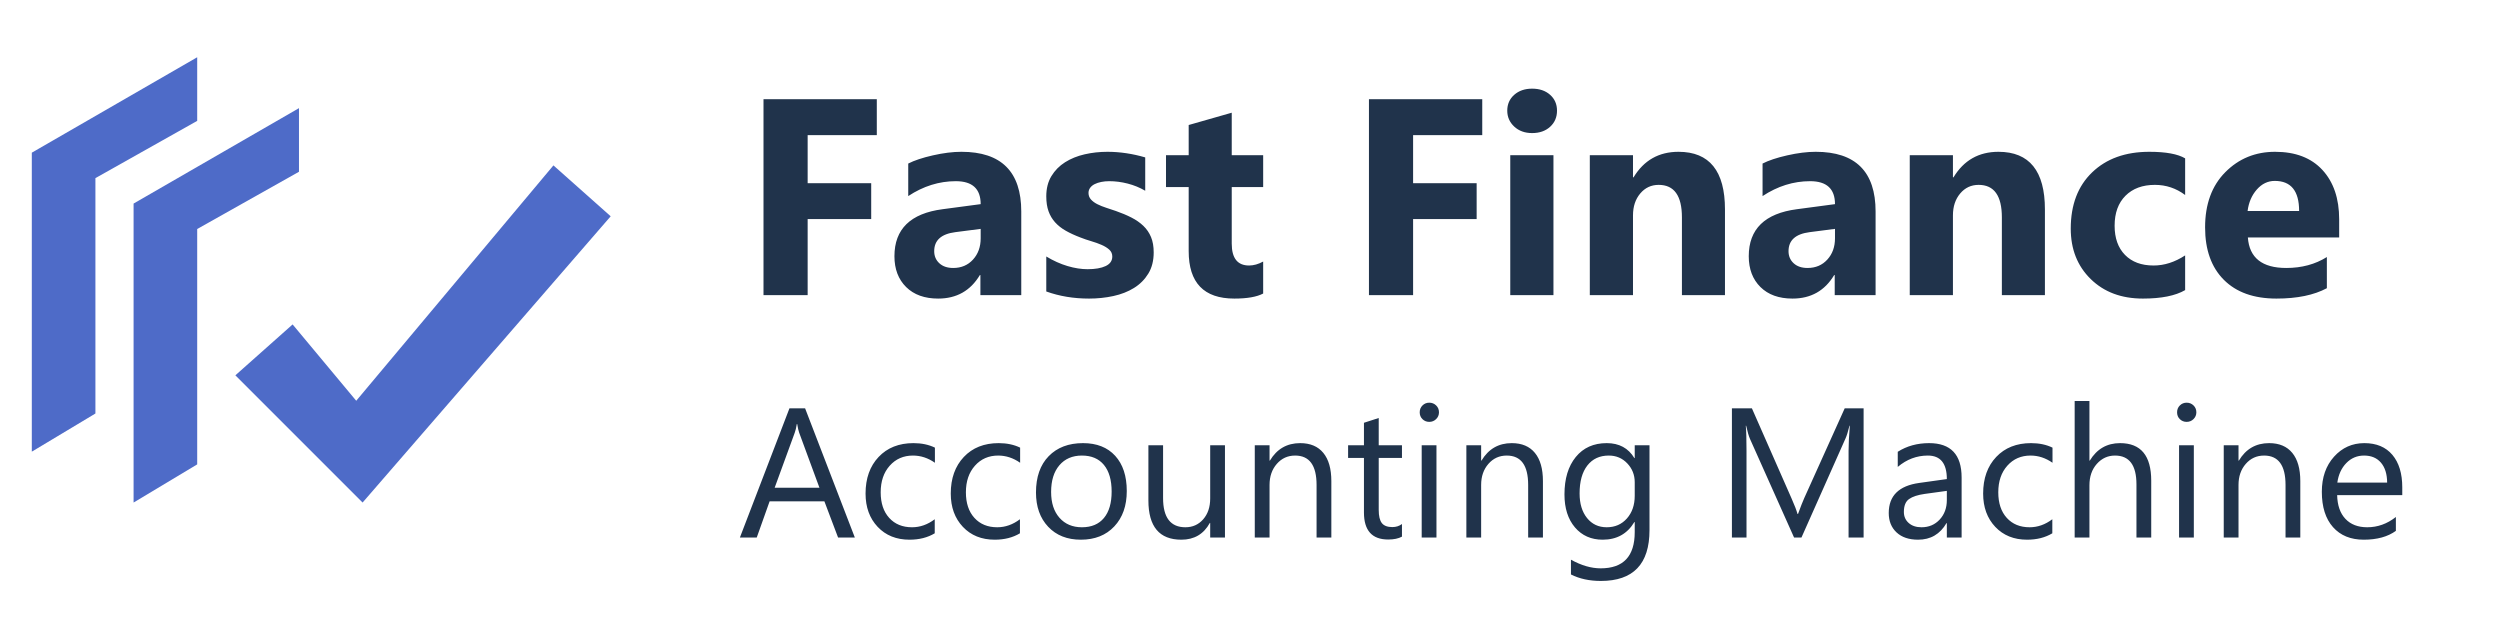
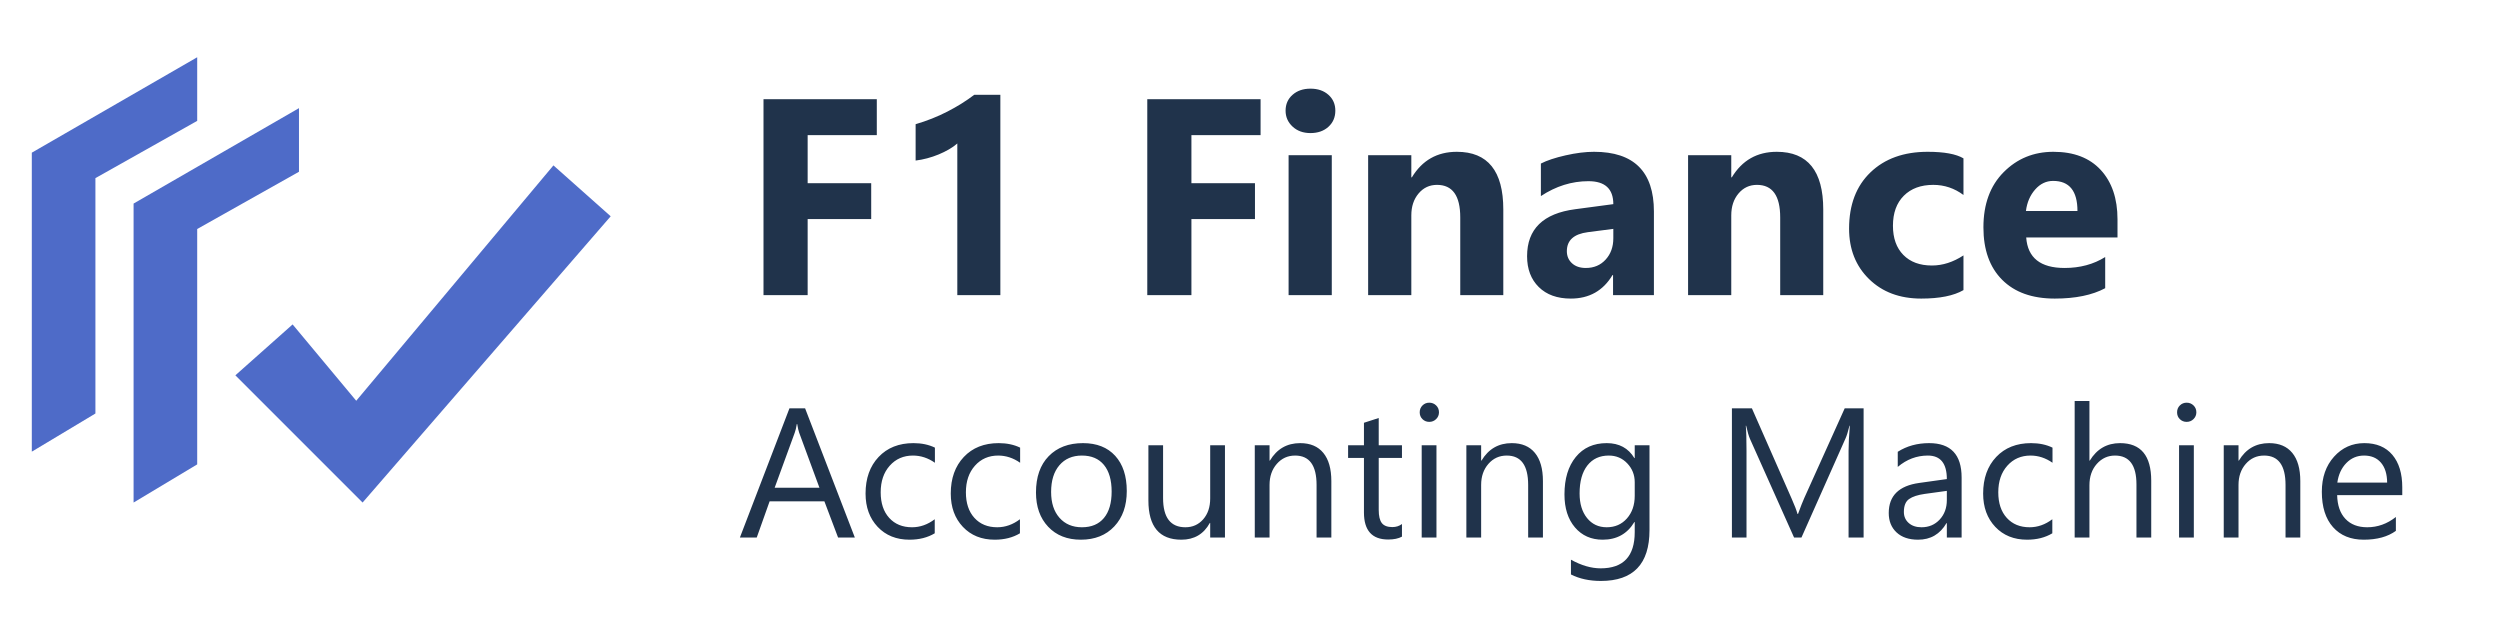
- <svg xmlns="http://www.w3.org/2000/svg" viewBox="0 0 393 100" role="img" aria-label="Fast Finance Accounting Machine">
+ <svg xmlns="http://www.w3.org/2000/svg" viewBox="0 0 393 100" role="img" aria-label="F1 Finance Accounting Machine">
  <path fill="#4E6BC8" d="M 5 24 L 31 9 L 31 19 L 15 28 L 15 65 L 5 71 Z" />
  <path fill="#4E6BC8" d="M 21 32 L 47 17 L 47 27 L 31 36 L 31 73 L 21 79 Z" />
  <path fill="#4E6BC8" d="M 37 59 L 46 51 L 56 63 L 87 26 L 96 34 L 57 79 Z" />
-   <path fill="#20334B" d="M 137.834 21.242 L 126.963 21.242 L 126.963 28.804 L 136.953 28.804 L 136.953 34.433 L 126.963 34.433 L 126.963 46.4 L 120.023 46.4 L 120.023 15.591 L 137.834 15.591 L 137.834 21.242 Z M 160.543 46.4 L 154.119 46.4 L 154.119 43.242 L 154.033 43.242 C 152.558 45.705 150.374 46.937 147.48 46.937 C 145.346 46.937 143.667 46.332 142.442 45.122 C 141.218 43.911 140.605 42.296 140.605 40.277 C 140.605 36.009 143.133 33.545 148.189 32.886 L 154.162 32.091 C 154.162 29.685 152.859 28.482 150.252 28.482 C 147.631 28.482 145.139 29.263 142.775 30.824 L 142.775 25.711 C 143.721 25.224 145.013 24.794 146.653 24.421 C 148.293 24.049 149.786 23.863 151.133 23.863 C 157.406 23.863 160.543 26.992 160.543 33.252 L 160.543 46.4 Z M 154.162 37.462 L 154.162 35.98 L 150.166 36.496 C 147.96 36.782 146.857 37.778 146.857 39.482 C 146.857 40.255 147.126 40.889 147.663 41.383 C 148.2 41.878 148.927 42.125 149.844 42.125 C 151.118 42.125 152.157 41.684 152.959 40.803 C 153.761 39.922 154.162 38.809 154.162 37.462 Z M 164.475 45.82 L 164.475 40.32 C 165.592 40.993 166.705 41.494 167.815 41.824 C 168.925 42.153 169.975 42.318 170.963 42.318 C 172.166 42.318 173.115 42.153 173.81 41.824 C 174.504 41.494 174.852 40.993 174.852 40.32 C 174.852 39.89 174.694 39.532 174.379 39.246 C 174.064 38.959 173.659 38.709 173.165 38.494 C 172.671 38.279 172.13 38.086 171.543 37.914 C 170.956 37.742 170.39 37.548 169.846 37.334 C 168.972 37.004 168.202 36.65 167.536 36.27 C 166.87 35.891 166.312 35.45 165.86 34.949 C 165.409 34.448 165.065 33.867 164.829 33.209 C 164.593 32.55 164.475 31.769 164.475 30.867 C 164.475 29.635 164.743 28.575 165.28 27.687 C 165.817 26.799 166.534 26.072 167.429 25.506 C 168.324 24.941 169.348 24.525 170.501 24.26 C 171.654 23.995 172.854 23.863 174.1 23.863 C 175.074 23.863 176.062 23.938 177.064 24.088 C 178.067 24.239 179.055 24.457 180.029 24.744 L 180.029 29.986 C 179.17 29.485 178.25 29.109 177.269 28.858 C 176.287 28.607 175.324 28.482 174.379 28.482 C 173.935 28.482 173.516 28.521 173.122 28.6 C 172.728 28.679 172.381 28.794 172.08 28.944 C 171.779 29.094 171.543 29.288 171.371 29.524 C 171.199 29.76 171.113 30.029 171.113 30.33 C 171.113 30.731 171.242 31.074 171.5 31.361 C 171.758 31.647 172.094 31.894 172.51 32.102 C 172.925 32.31 173.387 32.496 173.896 32.661 C 174.404 32.825 174.909 32.994 175.41 33.166 C 176.312 33.481 177.129 33.824 177.859 34.197 C 178.59 34.569 179.216 35.006 179.739 35.507 C 180.262 36.009 180.663 36.596 180.942 37.269 C 181.222 37.942 181.361 38.744 181.361 39.675 C 181.361 40.979 181.078 42.092 180.513 43.016 C 179.947 43.94 179.195 44.692 178.257 45.272 C 177.319 45.852 176.237 46.275 175.013 46.54 C 173.788 46.805 172.517 46.937 171.199 46.937 C 168.779 46.937 166.537 46.565 164.475 45.82 Z M 198.57 46.142 C 197.568 46.672 196.057 46.937 194.037 46.937 C 189.253 46.937 186.861 44.452 186.861 39.482 L 186.861 29.406 L 183.295 29.406 L 183.295 24.4 L 186.861 24.4 L 186.861 19.652 L 193.629 17.718 L 193.629 24.4 L 198.57 24.4 L 198.57 29.406 L 193.629 29.406 L 193.629 38.3 C 193.629 40.592 194.538 41.738 196.357 41.738 C 197.074 41.738 197.811 41.53 198.57 41.115 L 198.57 46.142 Z M 233.01 21.242 L 222.139 21.242 L 222.139 28.804 L 232.129 28.804 L 232.129 34.433 L 222.139 34.433 L 222.139 46.4 L 215.199 46.4 L 215.199 15.591 L 233.01 15.591 L 233.01 21.242 Z M 240.852 20.92 C 239.706 20.92 238.768 20.579 238.037 19.899 C 237.307 19.219 236.941 18.384 236.941 17.396 C 236.941 16.379 237.307 15.548 238.037 14.904 C 238.768 14.259 239.706 13.937 240.852 13.937 C 242.012 13.937 242.953 14.259 243.677 14.904 C 244.4 15.548 244.762 16.379 244.762 17.396 C 244.762 18.427 244.4 19.272 243.677 19.931 C 242.953 20.59 242.012 20.92 240.852 20.92 Z M 244.203 46.4 L 237.414 46.4 L 237.414 24.4 L 244.203 24.4 L 244.203 46.4 Z M 271.166 46.4 L 264.398 46.4 L 264.398 34.175 C 264.398 30.767 263.181 29.062 260.746 29.062 C 259.572 29.062 258.605 29.513 257.846 30.416 C 257.087 31.318 256.707 32.464 256.707 33.853 L 256.707 46.4 L 249.918 46.4 L 249.918 24.4 L 256.707 24.4 L 256.707 27.88 L 256.793 27.88 C 258.411 25.202 260.768 23.863 263.861 23.863 C 268.731 23.863 271.166 26.885 271.166 32.929 L 271.166 46.4 Z M 294.842 46.4 L 288.418 46.4 L 288.418 43.242 L 288.332 43.242 C 286.857 45.705 284.673 46.937 281.779 46.937 C 279.645 46.937 277.966 46.332 276.741 45.122 C 275.517 43.911 274.904 42.296 274.904 40.277 C 274.904 36.009 277.432 33.545 282.488 32.886 L 288.461 32.091 C 288.461 29.685 287.158 28.482 284.551 28.482 C 281.93 28.482 279.438 29.263 277.074 30.824 L 277.074 25.711 C 278.02 25.224 279.312 24.794 280.952 24.421 C 282.592 24.049 284.085 23.863 285.432 23.863 C 291.705 23.863 294.842 26.992 294.842 33.252 L 294.842 46.4 Z M 288.461 37.462 L 288.461 35.98 L 284.465 36.496 C 282.259 36.782 281.156 37.778 281.156 39.482 C 281.156 40.255 281.425 40.889 281.962 41.383 C 282.499 41.878 283.226 42.125 284.143 42.125 C 285.417 42.125 286.456 41.684 287.258 40.803 C 288.06 39.922 288.461 38.809 288.461 37.462 Z M 321.461 46.4 L 314.693 46.4 L 314.693 34.175 C 314.693 30.767 313.476 29.062 311.041 29.062 C 309.867 29.062 308.9 29.513 308.141 30.416 C 307.382 31.318 307.002 32.464 307.002 33.853 L 307.002 46.4 L 300.213 46.4 L 300.213 24.4 L 307.002 24.4 L 307.002 27.88 L 307.088 27.88 C 308.706 25.202 311.062 23.863 314.156 23.863 C 319.026 23.863 321.461 26.885 321.461 32.929 L 321.461 46.4 Z M 343.504 45.605 C 341.971 46.493 339.758 46.937 336.865 46.937 C 333.485 46.937 330.749 45.913 328.658 43.865 C 326.567 41.817 325.521 39.174 325.521 35.937 C 325.521 32.199 326.642 29.252 328.884 27.096 C 331.125 24.941 334.122 23.863 337.875 23.863 C 340.467 23.863 342.344 24.207 343.504 24.894 L 343.504 30.652 C 342.086 29.592 340.503 29.062 338.756 29.062 C 336.808 29.062 335.265 29.631 334.126 30.77 C 332.987 31.909 332.418 33.481 332.418 35.486 C 332.418 37.434 332.962 38.963 334.051 40.073 C 335.139 41.183 336.636 41.738 338.541 41.738 C 340.231 41.738 341.885 41.208 343.504 40.148 L 343.504 45.605 Z M 367.717 37.334 L 353.365 37.334 C 353.594 40.528 355.607 42.125 359.402 42.125 C 361.823 42.125 363.95 41.552 365.783 40.406 L 365.783 45.304 C 363.749 46.393 361.107 46.937 357.855 46.937 C 354.303 46.937 351.546 45.952 349.584 43.983 C 347.622 42.014 346.641 39.267 346.641 35.744 C 346.641 32.091 347.701 29.198 349.82 27.064 C 351.94 24.93 354.547 23.863 357.641 23.863 C 360.849 23.863 363.33 24.815 365.085 26.72 C 366.84 28.625 367.717 31.211 367.717 34.476 L 367.717 37.334 Z M 361.422 33.166 C 361.422 30.015 360.147 28.439 357.598 28.439 C 356.509 28.439 355.567 28.89 354.772 29.793 C 353.978 30.695 353.494 31.819 353.322 33.166 L 361.422 33.166 Z" />
+   <path fill="#20334B" d="M 137.834 21.242 L 126.963 21.242 L 126.963 28.804 L 136.953 28.804 L 136.953 34.433 L 126.963 34.433 L 126.963 46.4 L 120.023 46.4 L 120.023 15.591 L 137.834 15.591 L 137.834 21.242 Z M 157.256 14.904 L 157.256 46.4 L 150.489 46.4 L 150.489 22.552 Q 149.93 23.046 149.167 23.487 Q 148.405 23.927 147.545 24.282 Q 146.686 24.636 145.762 24.883 Q 144.838 25.13 143.936 25.238 L 143.936 19.523 Q 146.578 18.749 148.92 17.546 Q 151.262 16.343 153.153 14.904 L 157.256 14.904 Z M 198.163 21.242 L 187.291 21.242 L 187.291 28.804 L 197.282 28.804 L 197.282 34.433 L 187.291 34.433 L 187.291 46.4 L 180.352 46.4 L 180.352 15.591 L 198.163 15.591 L 198.163 21.242 Z M 206.004 20.919 Q 204.286 20.919 203.19 19.899 Q 202.094 18.878 202.094 17.396 Q 202.094 15.871 203.19 14.904 Q 204.286 13.937 206.004 13.937 Q 207.745 13.937 208.83 14.904 Q 209.915 15.871 209.915 17.396 Q 209.915 18.943 208.83 19.931 Q 207.745 20.919 206.004 20.919 Z M 209.356 46.4 L 202.567 46.4 L 202.567 24.4 L 209.356 24.4 L 209.356 46.4 Z M 236.319 46.4 L 229.552 46.4 L 229.552 34.175 Q 229.552 29.062 225.899 29.062 Q 224.137 29.062 222.999 30.416 Q 221.86 31.769 221.86 33.853 L 221.86 46.4 L 215.071 46.4 L 215.071 24.4 L 221.86 24.4 L 221.86 27.88 L 221.946 27.88 Q 224.374 23.863 229.014 23.863 Q 236.319 23.863 236.319 32.929 L 236.319 46.4 Z M 259.995 46.4 L 253.571 46.4 L 253.571 43.242 L 253.485 43.242 Q 251.272 46.937 246.932 46.937 Q 243.731 46.937 241.894 45.122 Q 240.057 43.306 240.057 40.277 Q 240.057 33.875 247.641 32.886 L 253.614 32.091 Q 253.614 28.482 249.704 28.482 Q 245.772 28.482 242.227 30.824 L 242.227 25.71 Q 243.645 24.98 246.105 24.421 Q 248.565 23.863 250.585 23.863 Q 259.995 23.863 259.995 33.251 L 259.995 46.4 Z M 253.614 37.462 L 253.614 35.98 L 249.618 36.496 Q 246.309 36.925 246.309 39.482 Q 246.309 40.642 247.115 41.383 Q 247.921 42.125 249.296 42.125 Q 251.208 42.125 252.411 40.803 Q 253.614 39.482 253.614 37.462 Z M 286.614 46.4 L 279.847 46.4 L 279.847 34.175 Q 279.847 29.062 276.194 29.062 Q 274.433 29.062 273.294 30.416 Q 272.155 31.769 272.155 33.853 L 272.155 46.4 L 265.366 46.4 L 265.366 24.4 L 272.155 24.4 L 272.155 27.88 L 272.241 27.88 Q 274.669 23.863 279.31 23.863 Q 286.614 23.863 286.614 32.929 L 286.614 46.4 Z M 308.657 45.605 Q 306.359 46.937 302.019 46.937 Q 296.948 46.937 293.812 43.865 Q 290.675 40.793 290.675 35.937 Q 290.675 30.33 294.037 27.096 Q 297.4 23.863 303.029 23.863 Q 306.917 23.863 308.657 24.894 L 308.657 30.652 Q 306.531 29.062 303.909 29.062 Q 300.988 29.062 299.28 30.77 Q 297.571 32.478 297.571 35.486 Q 297.571 38.408 299.204 40.073 Q 300.837 41.738 303.695 41.738 Q 306.23 41.738 308.657 40.148 L 308.657 45.605 Z M 332.871 37.334 L 318.519 37.334 Q 318.863 42.125 324.556 42.125 Q 328.187 42.125 330.937 40.406 L 330.937 45.304 Q 327.886 46.937 323.009 46.937 Q 317.681 46.937 314.738 43.983 Q 311.794 41.029 311.794 35.744 Q 311.794 30.265 314.974 27.064 Q 318.154 23.863 322.794 23.863 Q 327.607 23.863 330.239 26.72 Q 332.871 29.578 332.871 34.476 L 332.871 37.334 Z M 326.576 33.166 Q 326.576 28.439 322.751 28.439 Q 321.119 28.439 319.926 29.792 Q 318.734 31.146 318.476 33.166 L 326.576 33.166 Z" />
  <path fill="#20334B" d="M 134.38 84.5 L 131.746 84.5 L 129.594 78.808 L 120.984 78.808 L 118.959 84.5 L 116.312 84.5 L 124.1 64.194 L 126.563 64.194 L 134.38 84.5 Z M 128.815 76.669 L 125.629 68.018 C 125.525 67.734 125.421 67.281 125.317 66.658 L 125.261 66.658 C 125.166 67.234 125.058 67.687 124.935 68.018 L 121.777 76.669 L 128.815 76.669 Z M 146.94 83.834 C 145.826 84.505 144.504 84.84 142.975 84.84 C 140.908 84.84 139.239 84.167 137.969 82.822 C 136.7 81.477 136.065 79.733 136.065 77.59 C 136.065 75.201 136.749 73.283 138.118 71.834 C 139.487 70.385 141.314 69.66 143.598 69.66 C 144.873 69.66 145.996 69.896 146.968 70.368 L 146.968 72.747 C 145.892 71.992 144.74 71.614 143.513 71.614 C 142.031 71.614 140.816 72.145 139.867 73.207 C 138.918 74.269 138.444 75.664 138.444 77.392 C 138.444 79.091 138.89 80.431 139.782 81.413 C 140.674 82.395 141.871 82.886 143.372 82.886 C 144.637 82.886 145.826 82.466 146.94 81.625 L 146.94 83.834 Z M 160.335 83.834 C 159.222 84.505 157.9 84.84 156.371 84.84 C 154.303 84.84 152.635 84.167 151.365 82.822 C 150.095 81.477 149.46 79.733 149.46 77.59 C 149.46 75.201 150.145 73.283 151.514 71.834 C 152.882 70.385 154.709 69.66 156.994 69.66 C 158.268 69.66 159.391 69.896 160.364 70.368 L 160.364 72.747 C 159.288 71.992 158.136 71.614 156.909 71.614 C 155.427 71.614 154.211 72.145 153.262 73.207 C 152.314 74.269 151.839 75.664 151.839 77.392 C 151.839 79.091 152.285 80.431 153.177 81.413 C 154.07 82.395 155.266 82.886 156.767 82.886 C 158.032 82.886 159.222 82.466 160.335 81.625 L 160.335 83.834 Z M 169.908 84.84 C 167.765 84.84 166.054 84.163 164.775 82.808 C 163.496 81.453 162.856 79.657 162.856 77.42 C 162.856 74.984 163.521 73.082 164.853 71.713 C 166.184 70.345 167.982 69.66 170.248 69.66 C 172.409 69.66 174.097 70.326 175.31 71.657 C 176.523 72.988 177.129 74.833 177.129 77.193 C 177.129 79.506 176.476 81.359 175.168 82.751 C 173.861 84.144 172.107 84.84 169.908 84.84 Z M 170.078 71.614 C 168.586 71.614 167.406 72.122 166.538 73.136 C 165.669 74.151 165.235 75.551 165.235 77.335 C 165.235 79.053 165.674 80.408 166.552 81.399 C 167.43 82.39 168.605 82.886 170.078 82.886 C 171.579 82.886 172.733 82.4 173.54 81.427 C 174.347 80.455 174.75 79.072 174.75 77.278 C 174.75 75.466 174.347 74.069 173.54 73.087 C 172.733 72.105 171.579 71.614 170.078 71.614 Z M 192.564 84.5 L 190.242 84.5 L 190.242 82.206 L 190.185 82.206 C 189.222 83.962 187.731 84.84 185.71 84.84 C 182.255 84.84 180.528 82.782 180.528 78.666 L 180.528 70 L 182.836 70 L 182.836 78.298 C 182.836 81.356 184.007 82.886 186.348 82.886 C 187.48 82.886 188.413 82.468 189.144 81.633 C 189.876 80.797 190.242 79.704 190.242 78.354 L 190.242 70 L 192.564 70 L 192.564 84.5 Z M 209.287 84.5 L 206.965 84.5 L 206.965 76.23 C 206.965 73.153 205.841 71.614 203.595 71.614 C 202.434 71.614 201.473 72.051 200.713 72.924 C 199.953 73.797 199.573 74.899 199.573 76.23 L 199.573 84.5 L 197.251 84.5 L 197.251 70 L 199.573 70 L 199.573 72.407 L 199.63 72.407 C 200.725 70.576 202.311 69.66 204.388 69.66 C 205.974 69.66 207.187 70.172 208.027 71.197 C 208.867 72.221 209.287 73.701 209.287 75.636 L 209.287 84.5 Z M 220.389 84.358 C 219.841 84.66 219.119 84.812 218.222 84.812 C 215.683 84.812 214.413 83.396 214.413 80.563 L 214.413 71.982 L 211.921 71.982 L 211.921 70 L 214.413 70 L 214.413 66.46 L 216.735 65.709 L 216.735 70 L 220.389 70 L 220.389 71.982 L 216.735 71.982 L 216.735 80.153 C 216.735 81.125 216.901 81.819 217.231 82.234 C 217.561 82.65 218.109 82.857 218.874 82.857 C 219.459 82.857 219.964 82.697 220.389 82.376 L 220.389 84.358 Z M 224.679 66.318 C 224.264 66.318 223.91 66.177 223.617 65.894 C 223.325 65.61 223.178 65.252 223.178 64.817 C 223.178 64.383 223.325 64.022 223.617 63.734 C 223.91 63.446 224.264 63.302 224.679 63.302 C 225.104 63.302 225.465 63.446 225.762 63.734 C 226.06 64.022 226.208 64.383 226.208 64.817 C 226.208 65.233 226.06 65.587 225.762 65.879 C 225.465 66.172 225.104 66.318 224.679 66.318 Z M 225.812 84.5 L 223.49 84.5 L 223.49 70 L 225.812 70 L 225.812 84.5 Z M 242.549 84.5 L 240.227 84.5 L 240.227 76.23 C 240.227 73.153 239.104 71.614 236.857 71.614 C 235.696 71.614 234.735 72.051 233.975 72.924 C 233.215 73.797 232.835 74.899 232.835 76.23 L 232.835 84.5 L 230.513 84.5 L 230.513 70 L 232.835 70 L 232.835 72.407 L 232.892 72.407 C 233.987 70.576 235.573 69.66 237.65 69.66 C 239.236 69.66 240.449 70.172 241.289 71.197 C 242.129 72.221 242.549 73.701 242.549 75.636 L 242.549 84.5 Z M 259.301 83.339 C 259.301 88.663 256.752 91.325 251.654 91.325 C 249.861 91.325 248.294 90.985 246.953 90.306 L 246.953 87.983 C 248.586 88.89 250.144 89.343 251.626 89.343 C 255.194 89.343 256.979 87.445 256.979 83.65 L 256.979 82.064 L 256.922 82.064 C 255.817 83.915 254.156 84.84 251.938 84.84 C 250.134 84.84 248.683 84.196 247.583 82.907 C 246.483 81.618 245.934 79.889 245.934 77.717 C 245.934 75.253 246.526 73.295 247.711 71.841 C 248.895 70.387 250.517 69.66 252.575 69.66 C 254.529 69.66 255.978 70.444 256.922 72.011 L 256.979 72.011 L 256.979 70 L 259.301 70 L 259.301 83.339 Z M 256.979 77.944 L 256.979 75.806 C 256.979 74.654 256.589 73.667 255.81 72.846 C 255.031 72.025 254.062 71.614 252.9 71.614 C 251.465 71.614 250.342 72.136 249.53 73.179 C 248.718 74.222 248.312 75.683 248.312 77.562 C 248.312 79.176 248.702 80.467 249.481 81.434 C 250.26 82.402 251.291 82.886 252.575 82.886 C 253.877 82.886 254.937 82.423 255.754 81.498 C 256.57 80.573 256.979 79.388 256.979 77.944 Z M 292.959 84.5 L 290.595 84.5 L 290.595 70.878 C 290.595 69.802 290.661 68.485 290.793 66.927 L 290.736 66.927 C 290.51 67.843 290.307 68.499 290.127 68.896 L 283.189 84.5 L 282.028 84.5 L 275.104 69.009 C 274.905 68.556 274.702 67.862 274.495 66.927 L 274.438 66.927 C 274.514 67.739 274.551 69.065 274.551 70.906 L 274.551 84.5 L 272.257 84.5 L 272.257 64.194 L 275.401 64.194 L 281.631 78.354 C 282.113 79.44 282.424 80.252 282.566 80.79 L 282.651 80.79 C 283.057 79.676 283.382 78.845 283.628 78.298 L 289.986 64.194 L 292.959 64.194 L 292.959 84.5 Z M 308.366 84.5 L 306.043 84.5 L 306.043 82.234 L 305.987 82.234 C 304.977 83.971 303.49 84.84 301.526 84.84 C 300.082 84.84 298.952 84.458 298.135 83.693 C 297.318 82.928 296.91 81.913 296.91 80.648 C 296.91 77.939 298.506 76.363 301.696 75.919 L 306.043 75.31 C 306.043 72.846 305.048 71.614 303.056 71.614 C 301.309 71.614 299.733 72.209 298.326 73.398 L 298.326 71.02 C 299.752 70.113 301.394 69.66 303.254 69.66 C 306.662 69.66 308.366 71.463 308.366 75.069 L 308.366 84.5 Z M 306.043 77.165 L 302.546 77.646 C 301.47 77.798 300.658 78.064 300.11 78.447 C 299.563 78.829 299.289 79.506 299.289 80.479 C 299.289 81.187 299.542 81.765 300.047 82.213 C 300.552 82.662 301.224 82.886 302.064 82.886 C 303.216 82.886 304.167 82.482 304.918 81.675 C 305.668 80.868 306.043 79.846 306.043 78.609 L 306.043 77.165 Z M 322.625 83.834 C 321.511 84.505 320.189 84.84 318.66 84.84 C 316.593 84.84 314.924 84.167 313.655 82.822 C 312.385 81.477 311.75 79.733 311.75 77.59 C 311.75 75.201 312.434 73.283 313.803 71.834 C 315.172 70.385 316.999 69.66 319.283 69.66 C 320.558 69.66 321.681 69.896 322.653 70.368 L 322.653 72.747 C 321.577 71.992 320.425 71.614 319.198 71.614 C 317.716 71.614 316.501 72.145 315.552 73.207 C 314.603 74.269 314.129 75.664 314.129 77.392 C 314.129 79.091 314.575 80.431 315.467 81.413 C 316.359 82.395 317.556 82.886 319.057 82.886 C 320.322 82.886 321.511 82.466 322.625 81.625 L 322.625 83.834 Z M 338.173 84.5 L 335.851 84.5 L 335.851 76.146 C 335.851 73.125 334.727 71.614 332.48 71.614 C 331.348 71.614 330.394 72.051 329.62 72.924 C 328.846 73.797 328.459 74.918 328.459 76.287 L 328.459 84.5 L 326.137 84.5 L 326.137 63.033 L 328.459 63.033 L 328.459 72.407 L 328.516 72.407 C 329.63 70.576 331.215 69.66 333.273 69.66 C 336.54 69.66 338.173 71.628 338.173 75.565 L 338.173 84.5 Z M 343.738 66.318 C 343.322 66.318 342.968 66.177 342.676 65.894 C 342.383 65.61 342.237 65.252 342.237 64.817 C 342.237 64.383 342.383 64.022 342.676 63.734 C 342.968 63.446 343.322 63.302 343.738 63.302 C 344.163 63.302 344.524 63.446 344.821 63.734 C 345.118 64.022 345.267 64.383 345.267 64.817 C 345.267 65.233 345.118 65.587 344.821 65.879 C 344.524 66.172 344.163 66.318 343.738 66.318 Z M 344.871 84.5 L 342.548 84.5 L 342.548 70 L 344.871 70 L 344.871 84.5 Z M 361.608 84.5 L 359.286 84.5 L 359.286 76.23 C 359.286 73.153 358.162 71.614 355.916 71.614 C 354.754 71.614 353.794 72.051 353.034 72.924 C 352.274 73.797 351.894 74.899 351.894 76.23 L 351.894 84.5 L 349.572 84.5 L 349.572 70 L 351.894 70 L 351.894 72.407 L 351.951 72.407 C 353.046 70.576 354.632 69.66 356.708 69.66 C 358.294 69.66 359.507 70.172 360.348 71.197 C 361.188 72.221 361.608 73.701 361.608 75.636 L 361.608 84.5 Z M 377.637 77.831 L 367.399 77.831 C 367.437 79.445 367.871 80.691 368.702 81.569 C 369.533 82.447 370.675 82.886 372.129 82.886 C 373.762 82.886 375.263 82.348 376.632 81.271 L 376.632 83.452 C 375.357 84.377 373.672 84.84 371.577 84.84 C 369.528 84.84 367.919 84.181 366.748 82.865 C 365.577 81.548 364.992 79.695 364.992 77.307 C 364.992 75.05 365.632 73.212 366.911 71.791 C 368.19 70.371 369.778 69.66 371.676 69.66 C 373.573 69.66 375.041 70.274 376.08 71.501 C 377.118 72.728 377.637 74.432 377.637 76.613 L 377.637 77.831 Z M 375.258 75.862 C 375.249 74.522 374.926 73.479 374.288 72.733 C 373.651 71.987 372.766 71.614 371.633 71.614 C 370.538 71.614 369.608 72.006 368.844 72.79 C 368.079 73.573 367.607 74.597 367.428 75.862 L 375.258 75.862 Z" />
</svg>
